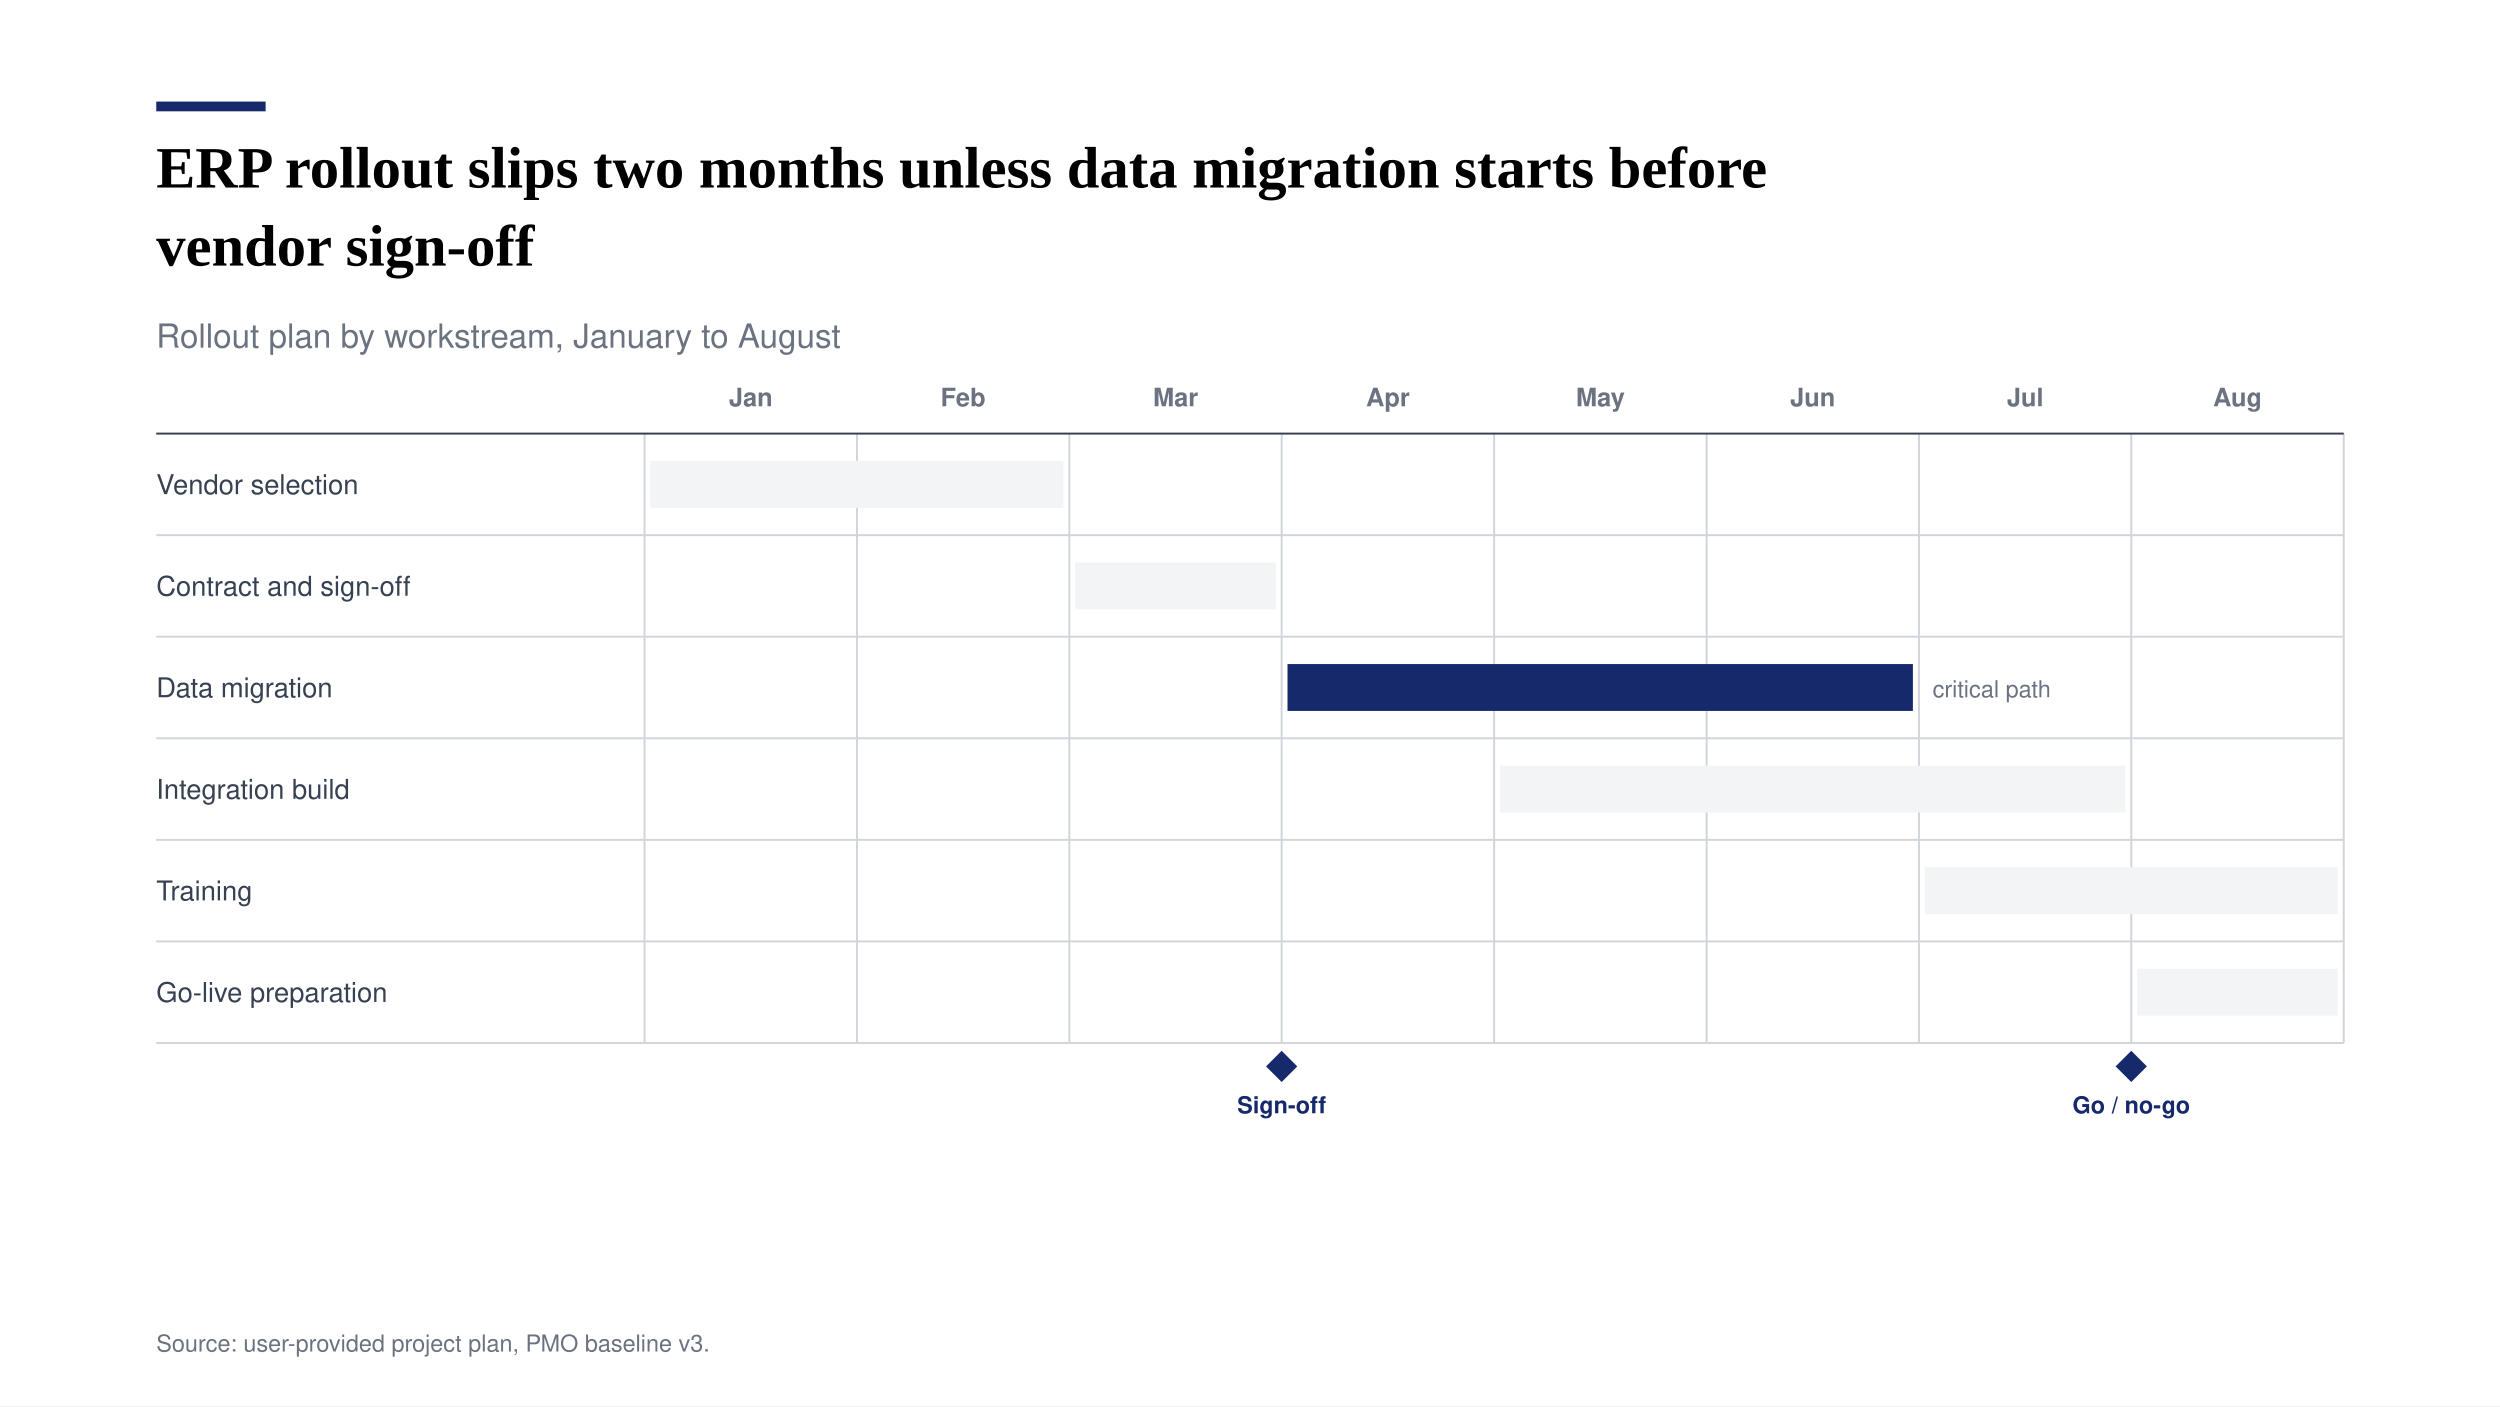
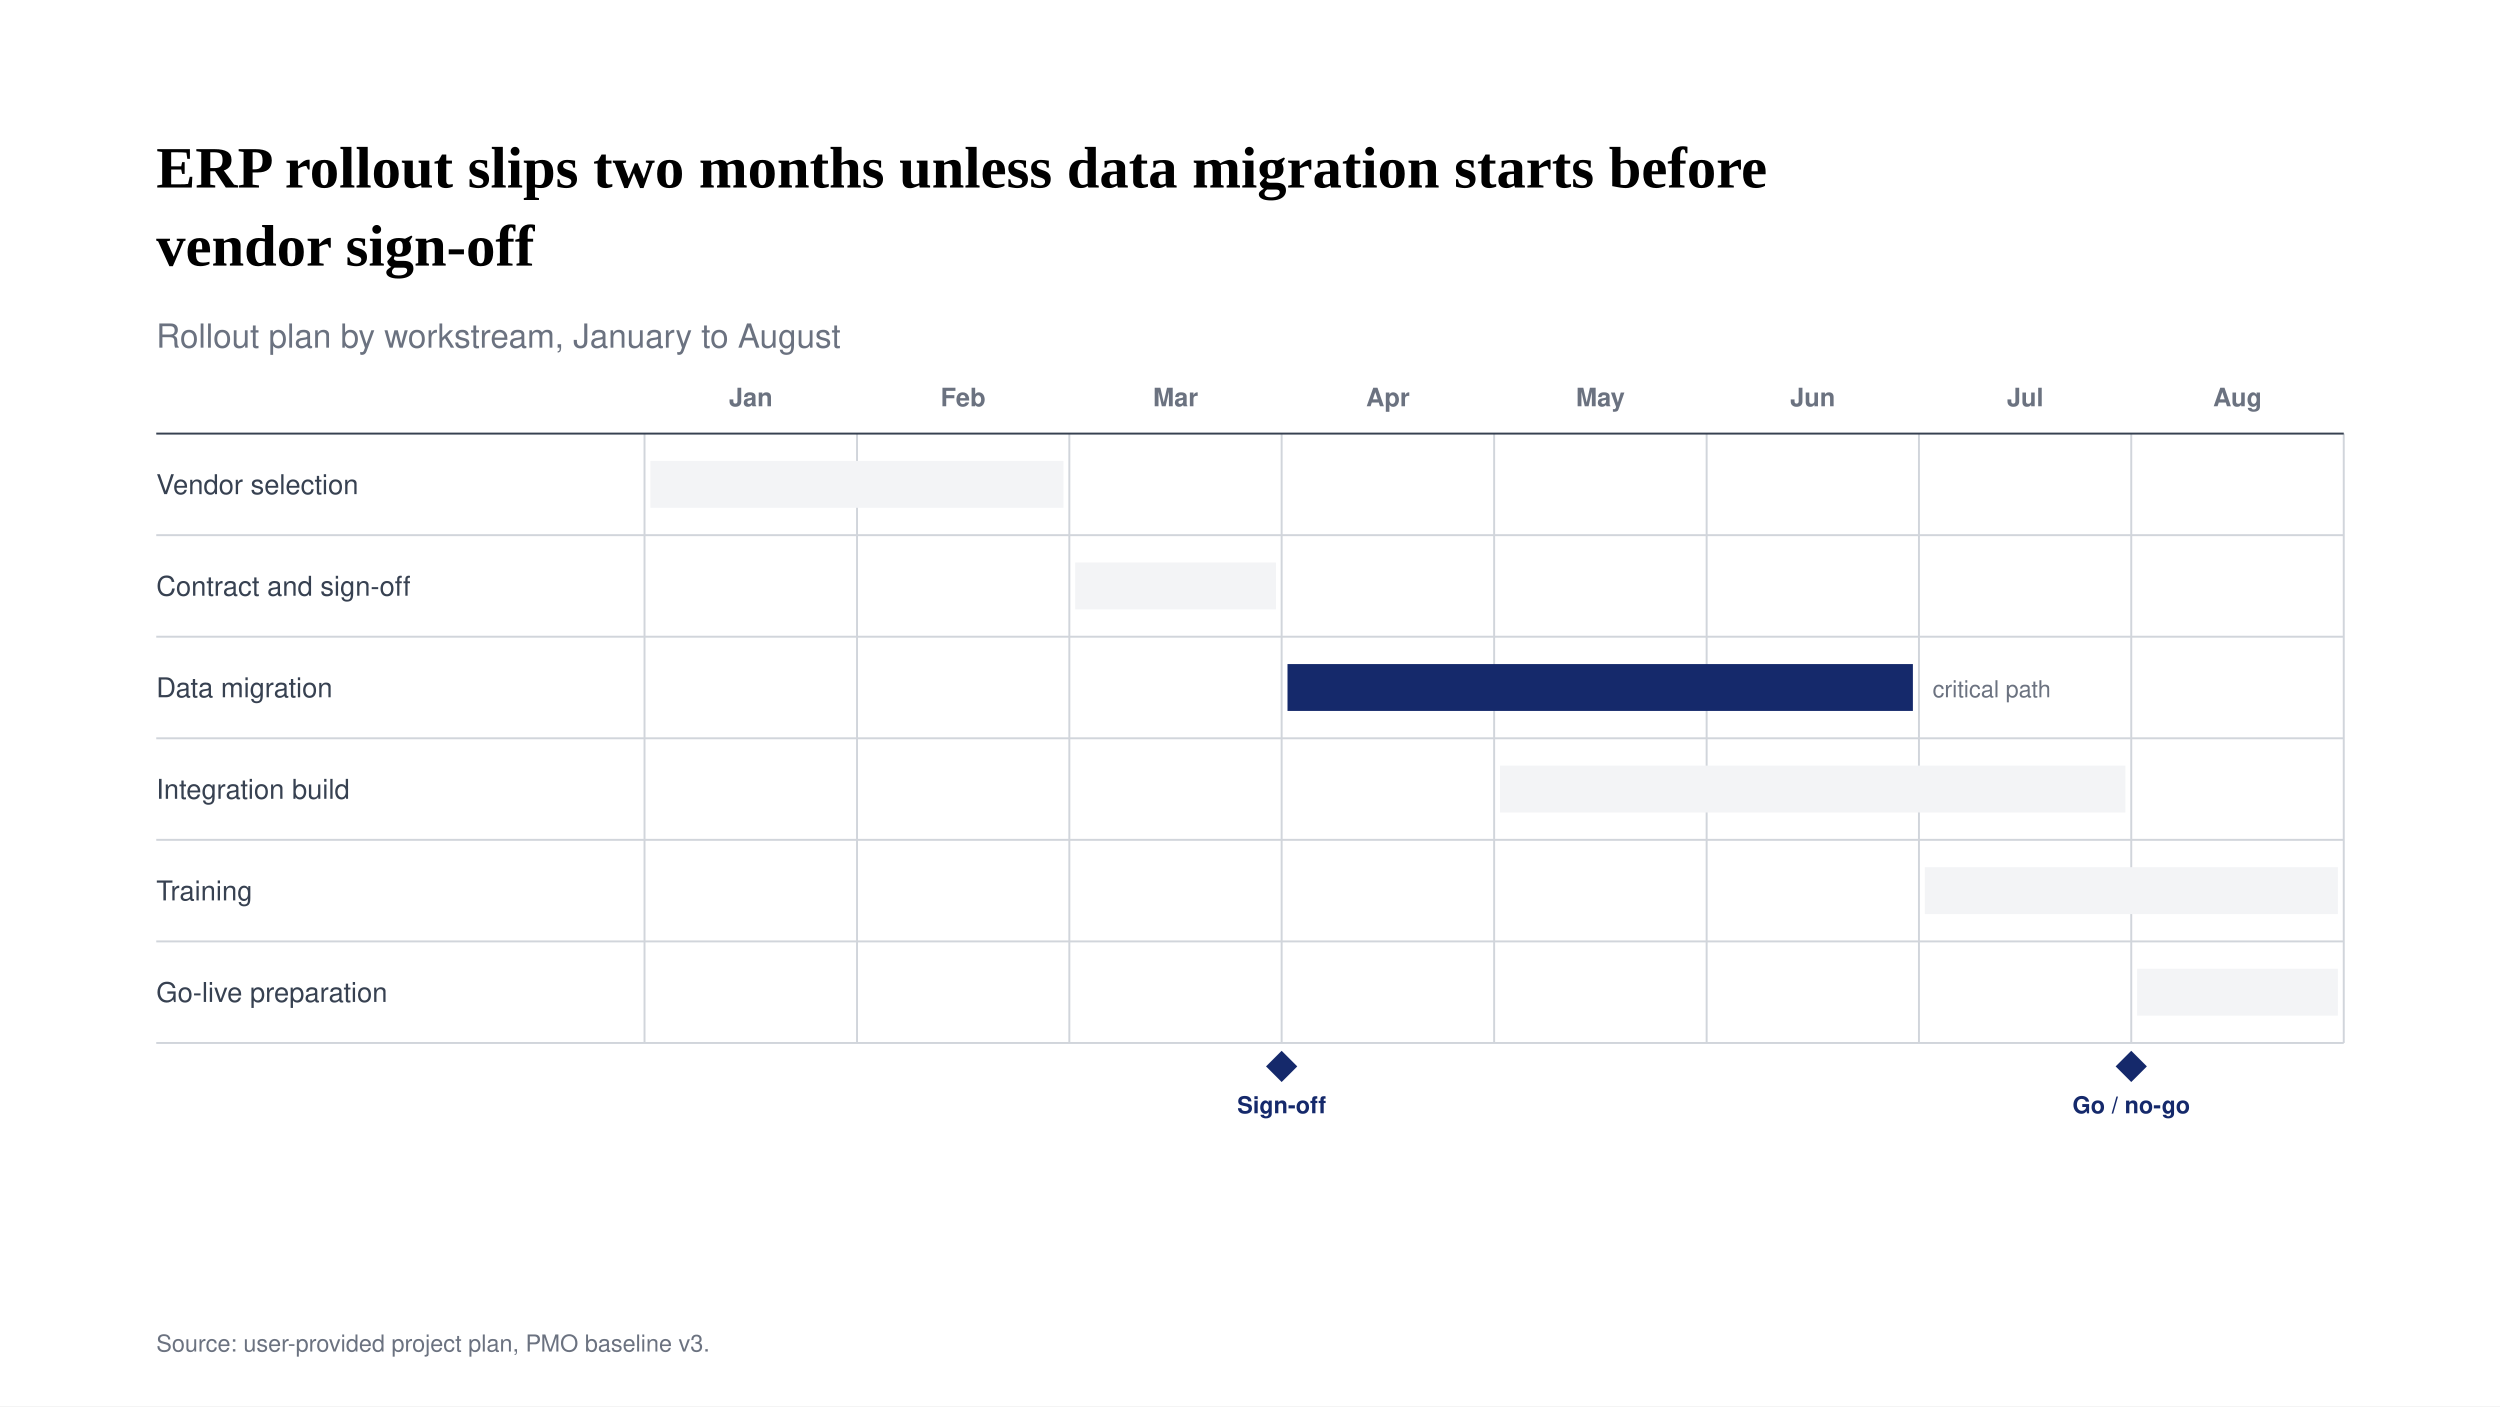
<svg xmlns="http://www.w3.org/2000/svg" viewBox="0 0 1280 720" width="1280" height="720" role="img" aria-label="ERP rollout slips two months unless data migration starts before vendor sign-off">
  <rect width="1280" height="720" fill="#FFFFFF" />
-   <rect x="80.0" y="52.0" width="56.0" height="5.0" fill="#15296B" stroke="none" />
  <text x="80.0" y="96.0" font-family="Georgia, 'Times New Roman', 'Hiragino Mincho ProN', 'Yu Mincho', serif" font-size="30" fill="#000000" font-weight="bold" text-anchor="start">ERP rollout slips two months unless data migration starts before</text>
  <text x="80.0" y="136.0" font-family="Georgia, 'Times New Roman', 'Hiragino Mincho ProN', 'Yu Mincho', serif" font-size="30" fill="#000000" font-weight="bold" text-anchor="start">vendor sign-off</text>
  <text x="80.0" y="178.0" font-family="'Helvetica Neue', Helvetica, Arial, 'Hiragino Sans', 'Yu Gothic', 'Noto Sans JP', 'Meiryo', sans-serif" font-size="17" fill="#6B7280" font-weight="normal" text-anchor="start">Rollout plan by workstream, January to August</text>
  <text x="384.4" y="208.0" font-family="'Helvetica Neue', Helvetica, Arial, 'Hiragino Sans', 'Yu Gothic', 'Noto Sans JP', 'Meiryo', sans-serif" font-size="13" fill="#6B7280" font-weight="600" text-anchor="middle">Jan</text>
  <line x1="330.0" y1="222.0" x2="330.0" y2="534.0" stroke="#D1D5DB" />
  <text x="493.1" y="208.0" font-family="'Helvetica Neue', Helvetica, Arial, 'Hiragino Sans', 'Yu Gothic', 'Noto Sans JP', 'Meiryo', sans-serif" font-size="13" fill="#6B7280" font-weight="600" text-anchor="middle">Feb</text>
  <line x1="438.8" y1="222.0" x2="438.8" y2="534.0" stroke="#D1D5DB" />
  <text x="601.9" y="208.0" font-family="'Helvetica Neue', Helvetica, Arial, 'Hiragino Sans', 'Yu Gothic', 'Noto Sans JP', 'Meiryo', sans-serif" font-size="13" fill="#6B7280" font-weight="600" text-anchor="middle">Mar</text>
  <line x1="547.5" y1="222.0" x2="547.5" y2="534.0" stroke="#D1D5DB" />
  <text x="710.6" y="208.0" font-family="'Helvetica Neue', Helvetica, Arial, 'Hiragino Sans', 'Yu Gothic', 'Noto Sans JP', 'Meiryo', sans-serif" font-size="13" fill="#6B7280" font-weight="600" text-anchor="middle">Apr</text>
  <line x1="656.2" y1="222.0" x2="656.2" y2="534.0" stroke="#D1D5DB" />
  <text x="819.4" y="208.0" font-family="'Helvetica Neue', Helvetica, Arial, 'Hiragino Sans', 'Yu Gothic', 'Noto Sans JP', 'Meiryo', sans-serif" font-size="13" fill="#6B7280" font-weight="600" text-anchor="middle">May</text>
  <line x1="765.0" y1="222.0" x2="765.0" y2="534.0" stroke="#D1D5DB" />
  <text x="928.1" y="208.0" font-family="'Helvetica Neue', Helvetica, Arial, 'Hiragino Sans', 'Yu Gothic', 'Noto Sans JP', 'Meiryo', sans-serif" font-size="13" fill="#6B7280" font-weight="600" text-anchor="middle">Jun</text>
  <line x1="873.8" y1="222.0" x2="873.8" y2="534.0" stroke="#D1D5DB" />
  <text x="1036.9" y="208.0" font-family="'Helvetica Neue', Helvetica, Arial, 'Hiragino Sans', 'Yu Gothic', 'Noto Sans JP', 'Meiryo', sans-serif" font-size="13" fill="#6B7280" font-weight="600" text-anchor="middle">Jul</text>
  <line x1="982.5" y1="222.0" x2="982.5" y2="534.0" stroke="#D1D5DB" />
  <text x="1145.6" y="208.0" font-family="'Helvetica Neue', Helvetica, Arial, 'Hiragino Sans', 'Yu Gothic', 'Noto Sans JP', 'Meiryo', sans-serif" font-size="13" fill="#6B7280" font-weight="600" text-anchor="middle">Aug</text>
  <line x1="1091.2" y1="222.0" x2="1091.2" y2="534.0" stroke="#D1D5DB" />
  <line x1="1200.0" y1="222.0" x2="1200.0" y2="534.0" stroke="#D1D5DB" />
  <line x1="80.0" y1="222.0" x2="1200.0" y2="222.0" stroke="#374151" />
  <text x="80.0" y="253.0" font-family="'Helvetica Neue', Helvetica, Arial, 'Hiragino Sans', 'Yu Gothic', 'Noto Sans JP', 'Meiryo', sans-serif" font-size="14" fill="#374151" font-weight="normal" text-anchor="start">Vendor selection</text>
  <rect x="333.0" y="236.0" width="211.5" height="24.0" fill="#F3F4F6" stroke="none" />
  <line x1="80.0" y1="274.0" x2="1200.0" y2="274.0" stroke="#D1D5DB" />
  <text x="80.0" y="305.0" font-family="'Helvetica Neue', Helvetica, Arial, 'Hiragino Sans', 'Yu Gothic', 'Noto Sans JP', 'Meiryo', sans-serif" font-size="14" fill="#374151" font-weight="normal" text-anchor="start">Contract and sign-off</text>
  <rect x="550.5" y="288.0" width="102.8" height="24.0" fill="#F3F4F6" stroke="none" />
  <line x1="80.0" y1="326.0" x2="1200.0" y2="326.0" stroke="#D1D5DB" />
  <text x="80.0" y="357.0" font-family="'Helvetica Neue', Helvetica, Arial, 'Hiragino Sans', 'Yu Gothic', 'Noto Sans JP', 'Meiryo', sans-serif" font-size="14" fill="#374151" font-weight="normal" text-anchor="start">Data migration</text>
  <rect x="659.2" y="340.0" width="320.2" height="24.0" fill="#15296B" stroke="none" />
  <text x="989.5" y="357.0" font-family="'Helvetica Neue', Helvetica, Arial, 'Hiragino Sans', 'Yu Gothic', 'Noto Sans JP', 'Meiryo', sans-serif" font-size="12" fill="#6B7280" font-weight="normal" text-anchor="start">critical path</text>
  <line x1="80.0" y1="378.0" x2="1200.0" y2="378.0" stroke="#D1D5DB" />
  <text x="80.0" y="409.0" font-family="'Helvetica Neue', Helvetica, Arial, 'Hiragino Sans', 'Yu Gothic', 'Noto Sans JP', 'Meiryo', sans-serif" font-size="14" fill="#374151" font-weight="normal" text-anchor="start">Integration build</text>
  <rect x="768.0" y="392.0" width="320.2" height="24.0" fill="#F3F4F6" stroke="none" />
  <line x1="80.0" y1="430.0" x2="1200.0" y2="430.0" stroke="#D1D5DB" />
  <text x="80.0" y="461.0" font-family="'Helvetica Neue', Helvetica, Arial, 'Hiragino Sans', 'Yu Gothic', 'Noto Sans JP', 'Meiryo', sans-serif" font-size="14" fill="#374151" font-weight="normal" text-anchor="start">Training</text>
  <rect x="985.5" y="444.0" width="211.5" height="24.0" fill="#F3F4F6" stroke="none" />
  <line x1="80.0" y1="482.0" x2="1200.0" y2="482.0" stroke="#D1D5DB" />
  <text x="80.0" y="513.0" font-family="'Helvetica Neue', Helvetica, Arial, 'Hiragino Sans', 'Yu Gothic', 'Noto Sans JP', 'Meiryo', sans-serif" font-size="14" fill="#374151" font-weight="normal" text-anchor="start">Go-live preparation</text>
  <rect x="1094.2" y="496.0" width="102.8" height="24.0" fill="#F3F4F6" stroke="none" />
  <line x1="80.0" y1="534.0" x2="1200.0" y2="534.0" stroke="#D1D5DB" />
  <path d="M 656.2 538.0 L 664.2 546.0 L 656.2 554.0 L 648.2 546.0 Z" fill="#15296B" />
  <text x="656.2" y="570.0" font-family="'Helvetica Neue', Helvetica, Arial, 'Hiragino Sans', 'Yu Gothic', 'Noto Sans JP', 'Meiryo', sans-serif" font-size="12" fill="#15296B" font-weight="600" text-anchor="middle">Sign-off</text>
  <path d="M 1091.2 538.0 L 1099.2 546.0 L 1091.2 554.0 L 1083.2 546.0 Z" fill="#15296B" />
  <text x="1091.2" y="570.0" font-family="'Helvetica Neue', Helvetica, Arial, 'Hiragino Sans', 'Yu Gothic', 'Noto Sans JP', 'Meiryo', sans-serif" font-size="12" fill="#15296B" font-weight="600" text-anchor="middle">Go / no-go</text>
  <text x="80.0" y="630.0" font-family="'Helvetica Neue', Helvetica, Arial, 'Hiragino Sans', 'Yu Gothic', 'Noto Sans JP', 'Meiryo', sans-serif" font-size="16" fill="#15296B" font-weight="600" text-anchor="start" />
  <text x="80.0" y="692.0" font-family="'Helvetica Neue', Helvetica, Arial, 'Hiragino Sans', 'Yu Gothic', 'Noto Sans JP', 'Meiryo', sans-serif" font-size="12" fill="#6B7280" font-weight="normal" text-anchor="start">Source: user-provided project plan, PMO baseline v3.</text>
</svg>
